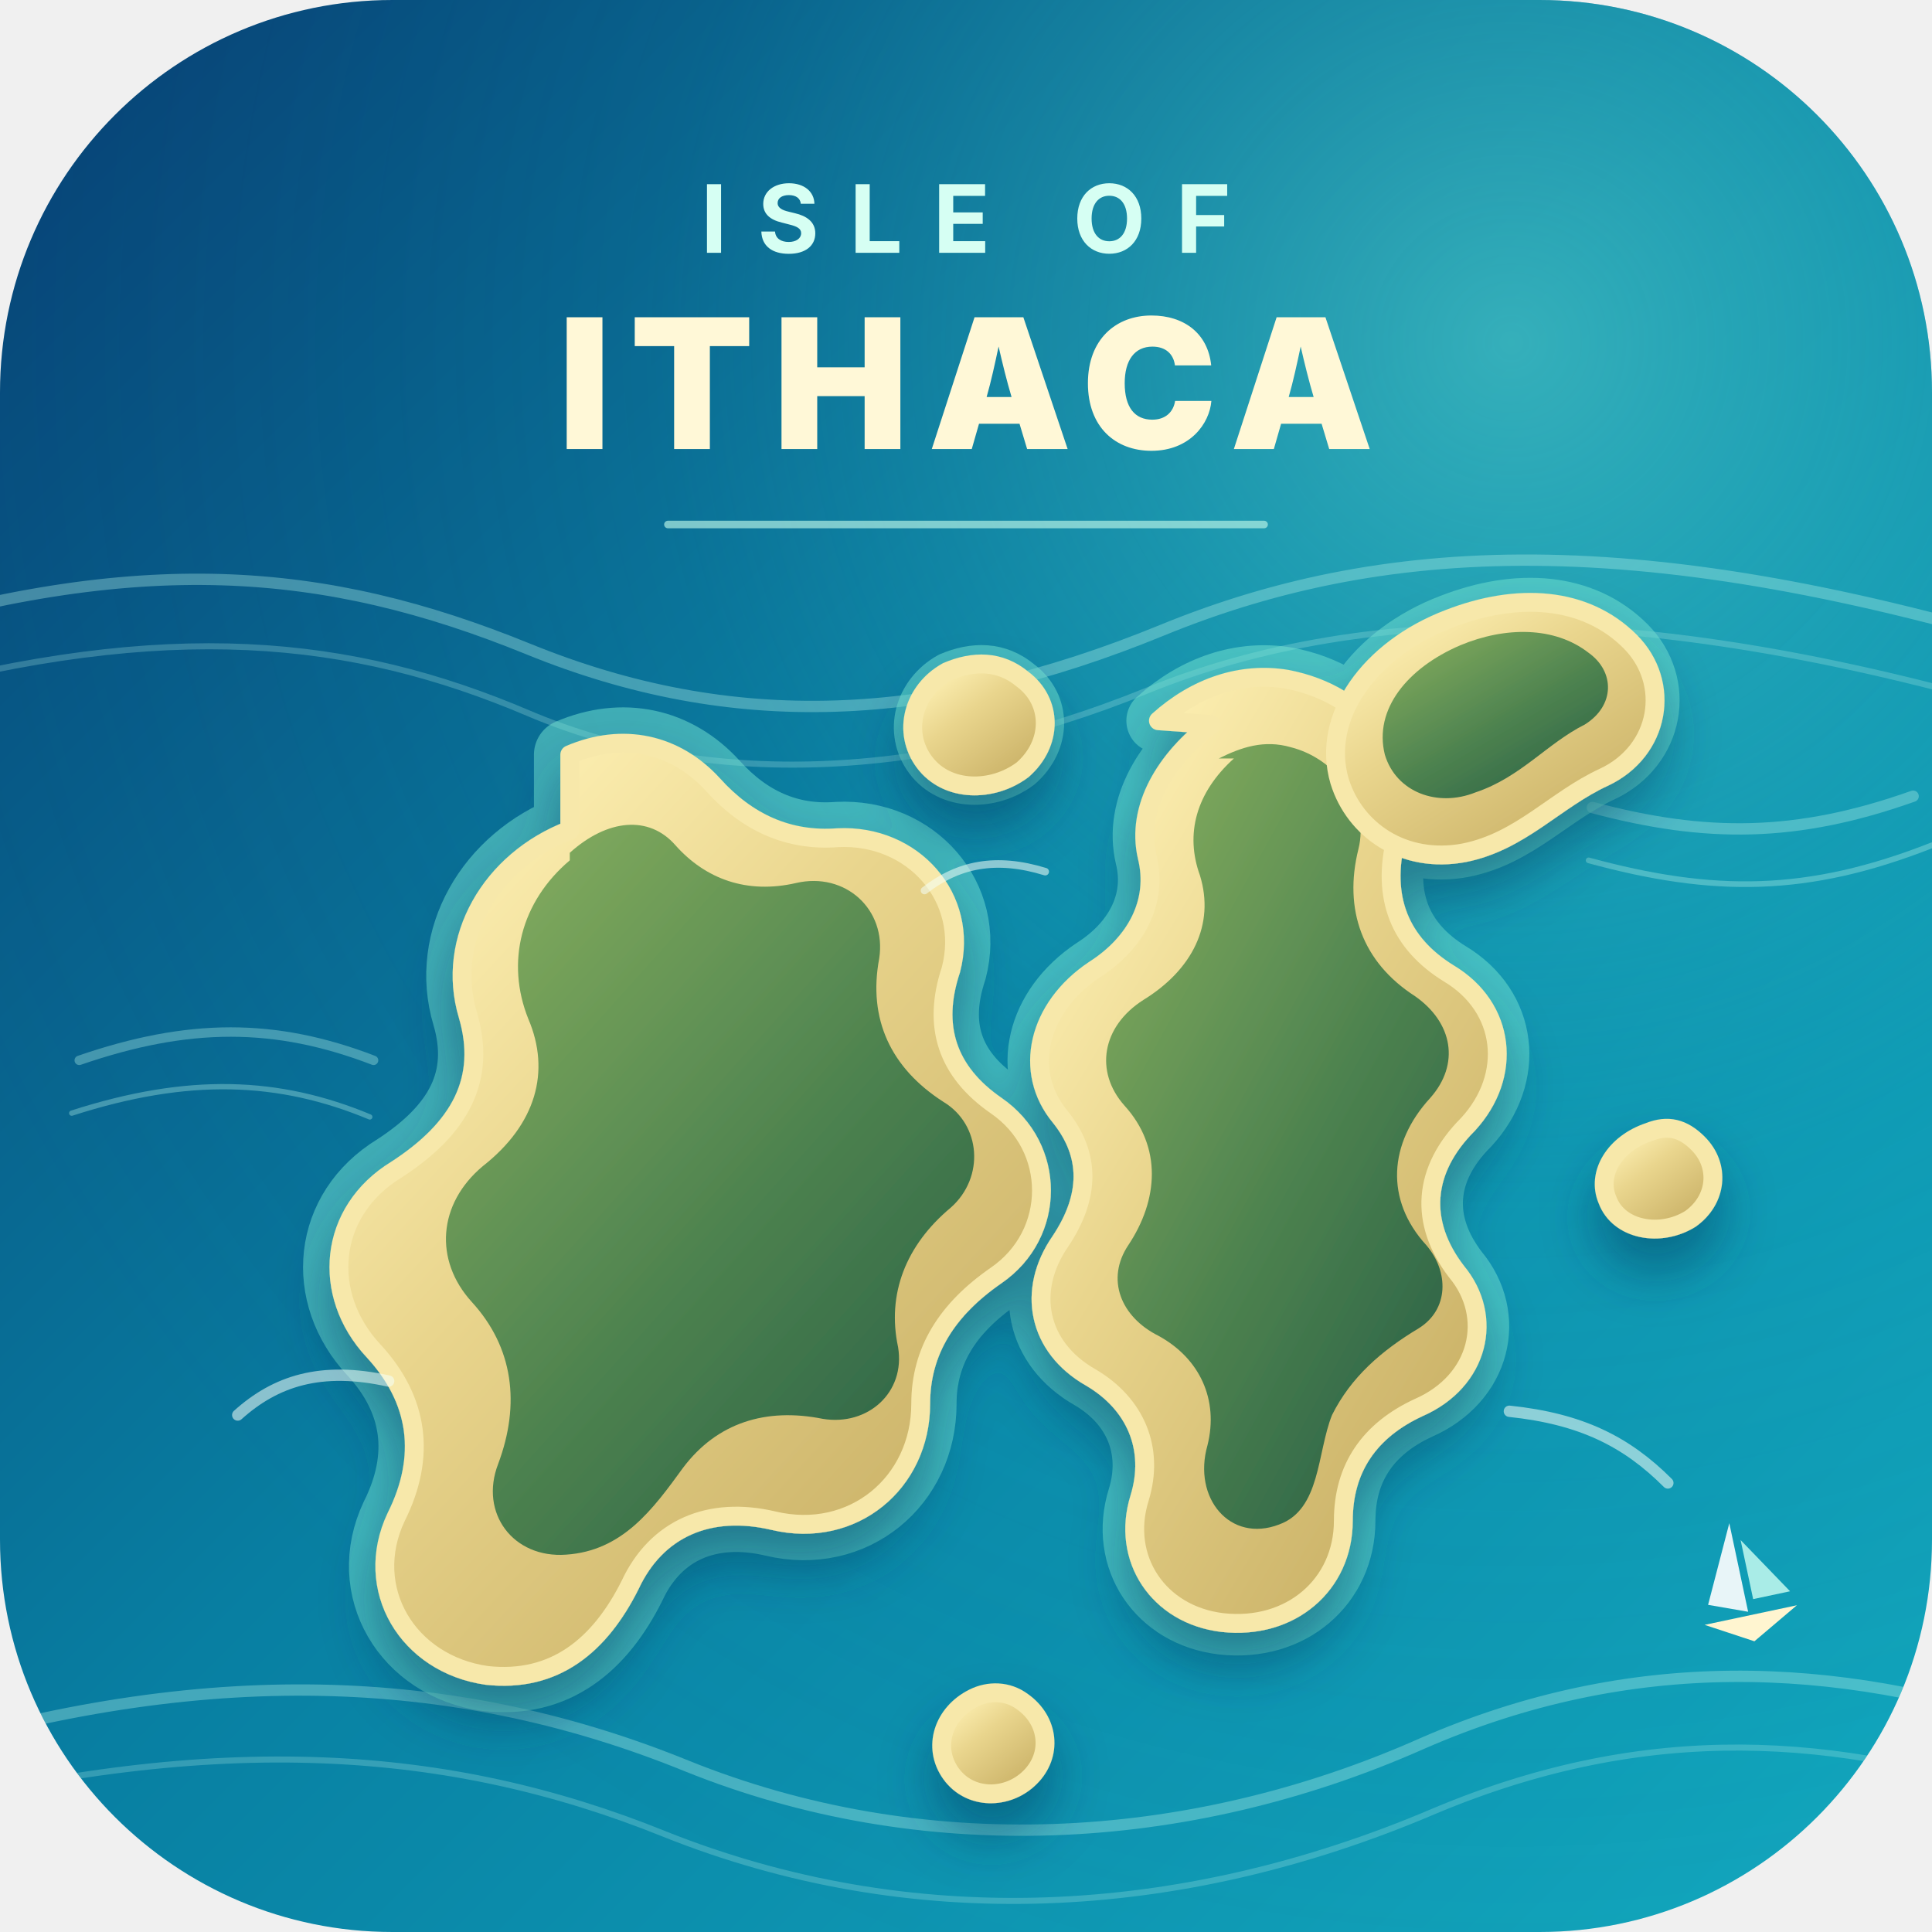
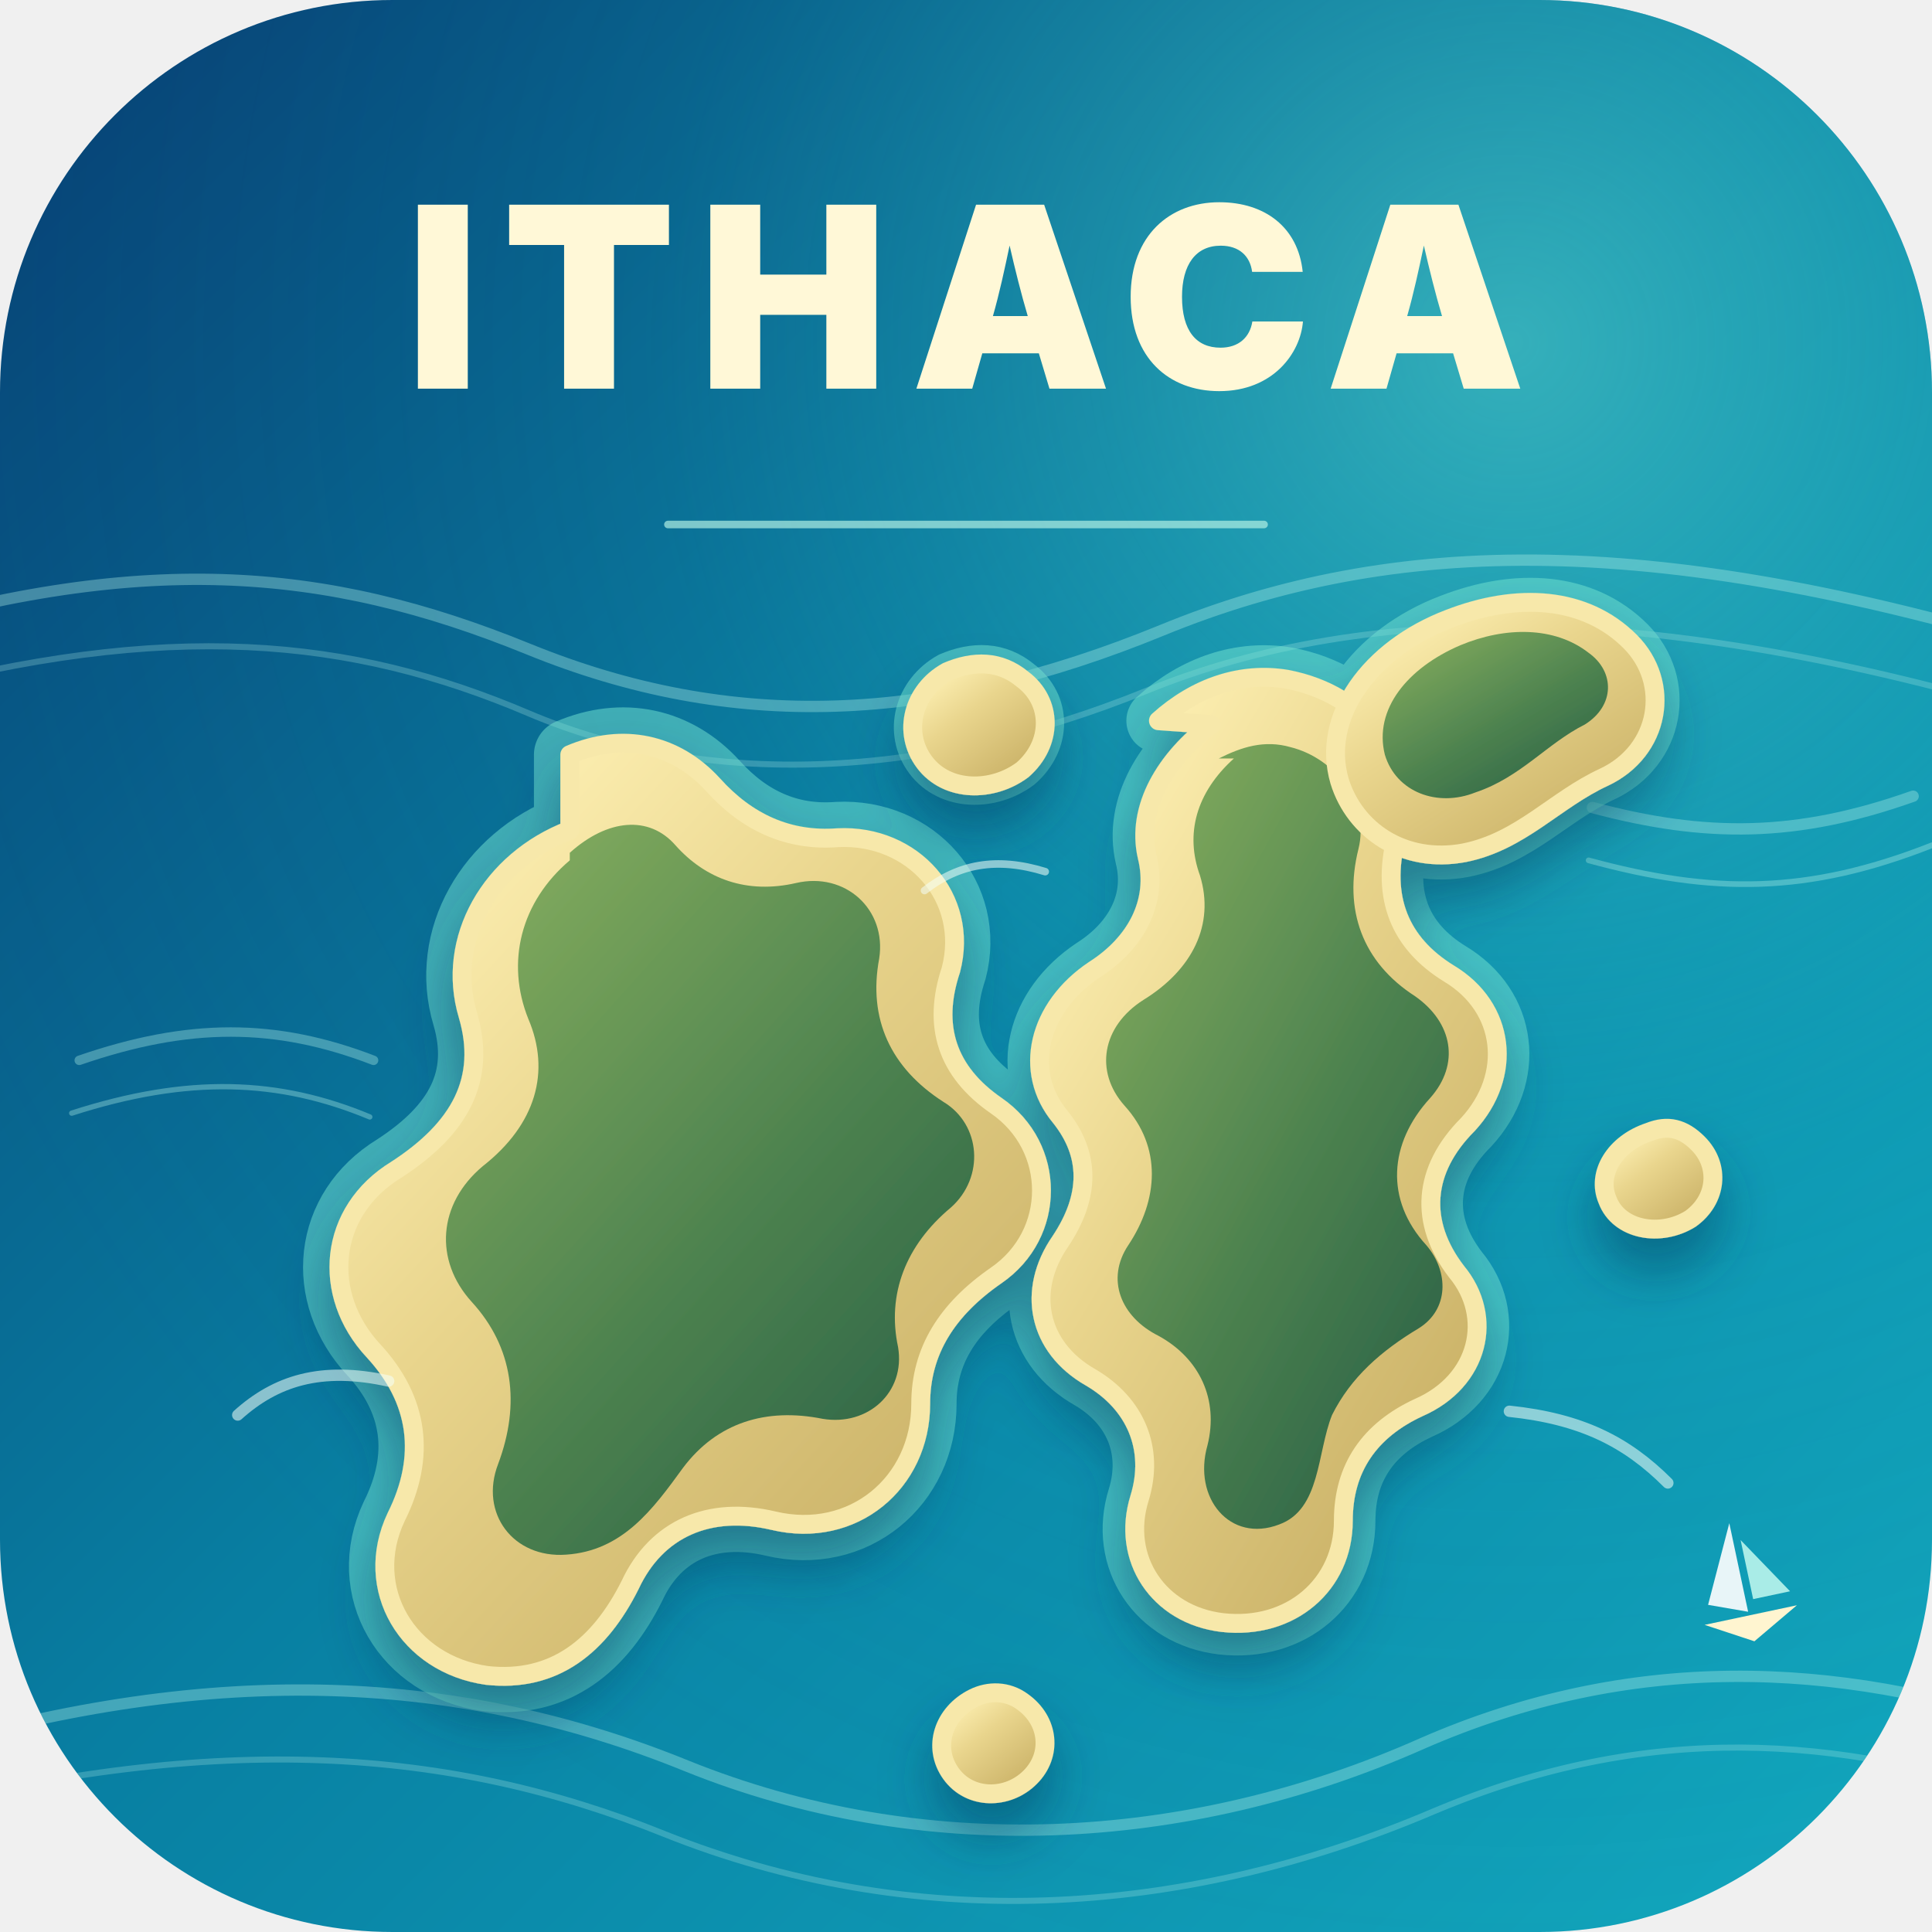
<svg xmlns="http://www.w3.org/2000/svg" viewBox="0 0 512 512" role="img" aria-labelledby="title desc">
  <defs>
    <linearGradient id="sea" x1="0" y1="0" x2="1" y2="1">
      <stop offset="0" stop-color="#073d72" />
      <stop offset=".48" stop-color="#087fa2" />
      <stop offset="1" stop-color="#13abc0" />
    </linearGradient>
    <radialGradient id="sunlitSea" cx="78%" cy="18%" r="88%">
      <stop offset="0" stop-color="#63e0d3" stop-opacity=".5" />
      <stop offset=".5" stop-color="#19b6c3" stop-opacity=".12" />
      <stop offset="1" stop-color="#003d73" stop-opacity="0" />
    </radialGradient>
    <linearGradient id="sand" x1=".15" y1=".05" x2=".88" y2=".95">
      <stop offset="0" stop-color="#fff2b6" />
      <stop offset=".38" stop-color="#e9d58d" />
      <stop offset="1" stop-color="#c6ad62" />
    </linearGradient>
    <linearGradient id="green" x1=".1" y1="0" x2=".9" y2="1">
      <stop offset="0" stop-color="#86ae5e" />
      <stop offset=".55" stop-color="#4d824f" />
      <stop offset="1" stop-color="#285f47" />
    </linearGradient>
    <filter id="islandShadow" x="-45%" y="-35%" width="190%" height="200%">
      <feDropShadow dx="0" dy="9" stdDeviation="7" flood-color="#003b5c" flood-opacity=".48" />
    </filter>
    <clipPath id="tile">
      <rect width="512" height="512" rx="104" />
    </clipPath>
    <path id="ithaca" d="M321 192c-12 9-20 22-17 35 3 12-3 23-14 30-15 10-19 27-9 39 8 10 8 21 0 33-9 13-6 28 8 36 12 7 17 19 13 32-5 16 5 31 22 33 18 2 32-10 32-27 0-14 7-24 20-30 16-7 20-24 10-36-10-13-9-27 3-39 12-13 10-31-5-40-13-8-18-20-14-36 5-21-8-38-29-42-12-2-24 2-34 11z" />
    <path id="kefalonia" d="M151 220c-21 8-33 29-27 49 5 17-2 30-19 41-18 11-20 33-6 48 12 13 14 28 6 44-9 19 3 39 24 42 18 2 30-8 38-24 7-15 21-21 38-17 21 5 39-10 39-31 0-14 7-25 20-34 16-11 16-34 0-45-13-9-17-21-12-36 5-19-10-36-30-35-13 1-24-4-33-14-10-11-24-14-38-8z" />
  </defs>
  <g clip-path="url(#tile)">
    <rect width="512" height="512" fill="url(#sea)" />
    <rect width="512" height="512" fill="url(#sunlitSea)" />
    <g fill="none" stroke="#baf5ea" stroke-linecap="round" opacity=".34">
      <path d="M-38 169c75-23 124-19 178 3s107 20 168-5 131-27 243 8" stroke-width="3" />
      <path d="M-29 184c74-20 122-15 169 5s105 18 164-6 137-24 244 9" stroke-width="1.6" opacity=".72" />
      <path d="M-22 464c80-24 145-20 204 4 62 25 132 22 195-6 55-24 109-22 163-4" stroke-width="3" />
      <path d="M-25 480c83-21 144-17 201 6 65 26 136 23 204-6 57-24 107-20 158-3" stroke-width="1.6" opacity=".72" />
      <path d="M422 214c30 8 54 8 85-3" stroke-width="3" />
      <path d="M421 228c33 9 58 9 91-4" stroke-width="1.5" />
      <path d="M21 281c29-10 52-10 78 0" stroke-width="2.5" />
      <path d="M19 295c31-10 55-9 79 1" stroke-width="1.4" />
    </g>
-     <text x="256" y="67" text-anchor="middle" fill="#d6fff3" font-family="-apple-system,BlinkMacSystemFont,'Helvetica Neue',sans-serif" font-size="25" font-weight="750" letter-spacing="8">ISLE OF</text>
-     <text x="256" y="119" text-anchor="middle" fill="#fff8d7" font-family="-apple-system,BlinkMacSystemFont,'Helvetica Neue',sans-serif" font-size="48" font-weight="850" letter-spacing="5">ITHACA</text>
+     <text x="256" y="103" text-anchor="middle" fill="#fff8d7" font-family="-apple-system,BlinkMacSystemFont,'Helvetica Neue',sans-serif" font-size="67" font-weight="850" letter-spacing="6">ITHACA</text>
    <path d="M177 139h158" stroke="#b9f4e7" stroke-width="2" stroke-linecap="round" opacity=".66" />
    <g fill="none" stroke="#75e8d4" stroke-linejoin="round" opacity=".5">
      <use href="#kefalonia" stroke-width="19" />
      <use href="#ithaca" stroke-width="17" />
      <path d="M384 164c-21 8-34 26-29 43 4 13 17 22 33 19 15-3 24-14 37-20 15-7 18-25 7-36-12-12-30-13-48-6z" stroke-width="13" />
      <path d="M251 178c-9 5-12 16-6 24 6 8 18 8 26 2 8-7 8-18 0-24-6-5-13-5-20-2z" stroke-width="10" />
    </g>
    <g filter="url(#islandShadow)" stroke="#f7e8aa" stroke-width="5" stroke-linejoin="round">
      <use href="#kefalonia" fill="url(#sand)" />
      <path d="M151 228c-13 11-17 27-11 42 6 14 2 28-12 39-12 10-13 25-3 36 11 12 13 27 7 43-5 13 4 25 18 24 15-1 23-12 31-23 9-12 22-16 37-13 12 2 22-7 20-19-3-14 2-27 14-37 9-8 8-22-2-28-14-9-20-22-17-38 2-13-9-23-22-20-13 3-24-1-32-10-7-8-18-7-28 2z" fill="url(#green)" stroke="none" />
      <use href="#ithaca" fill="url(#sand)" />
      <path d="M327 201c-10 9-13 20-9 31 4 13-2 25-15 33-11 7-13 19-5 28 10 11 9 25 1 37-6 9-2 19 8 24 11 6 16 17 13 29-4 14 6 26 19 21 11-4 10-19 14-29 5-10 13-17 23-23 8-5 8-15 2-22-11-12-10-27 1-39 8-9 6-20-4-27-14-9-19-23-15-39 3-12-6-24-18-27-7-2-13 0-19 3z" fill="url(#green)" stroke="none" />
      <path d="M384 164c-21 8-34 26-29 43 4 13 17 22 33 19 15-3 24-14 37-20 15-7 18-25 7-36-12-12-30-13-48-6z" fill="url(#sand)" />
      <path d="M387 171c-14 6-23 17-20 29 3 10 14 14 24 10 12-4 19-13 29-18 8-5 8-14 1-19-9-7-22-7-34-2z" fill="url(#green)" stroke="none" />
      <path d="M251 178c-9 5-12 16-6 24 6 8 18 8 26 2 8-7 8-18 0-24-6-5-13-5-20-2z" fill="url(#sand)" />
      <path d="M437 300c-9 3-14 11-11 18 3 8 14 10 22 5 7-5 8-14 2-20-4-4-8-5-13-3z" fill="url(#sand)" />
      <path d="M258 450c-8 4-11 13-6 20 5 7 15 7 21 1 6-6 5-15-2-20-4-3-9-3-13-1z" fill="url(#sand)" />
    </g>
    <g fill="none" stroke="#f4fff8" stroke-linecap="round" opacity=".55">
      <path d="M103 366c-18-4-30 0-40 9" stroke-width="3" />
      <path d="M400 374c19 2 31 8 42 19" stroke-width="3" />
      <path d="M277 231c-13-4-23-2-32 5" stroke-width="2" />
    </g>
    <g transform="translate(448 413) rotate(-12)">
      <path d="M0 18h25L12 25z" fill="#fff5d0" />
      <path d="M12 17V-7L2 13z" fill="#ffffff" opacity=".9" />
      <path d="M14 14V-2l10 16z" fill="#b9f5ec" opacity=".9" />
    </g>
  </g>
</svg>
